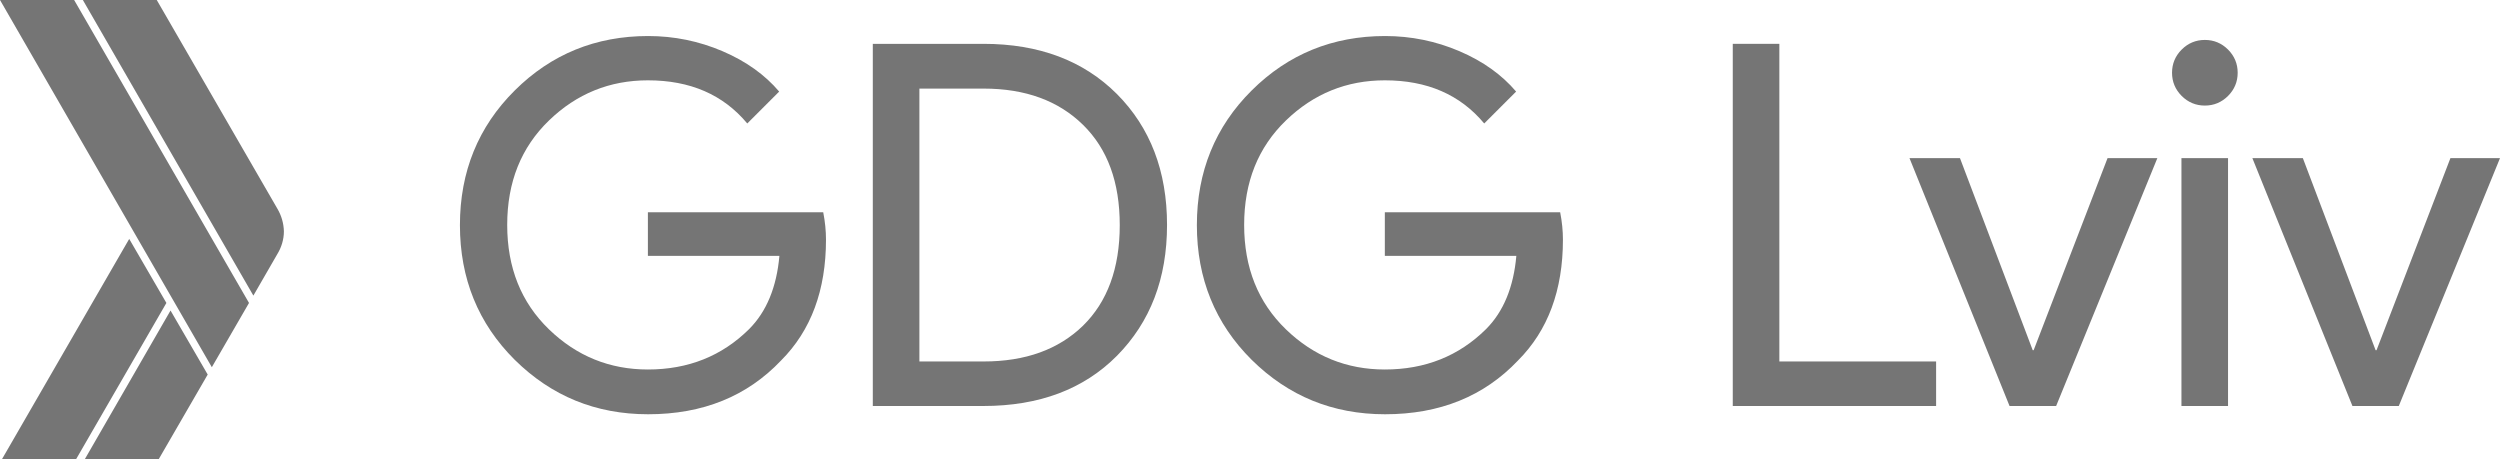
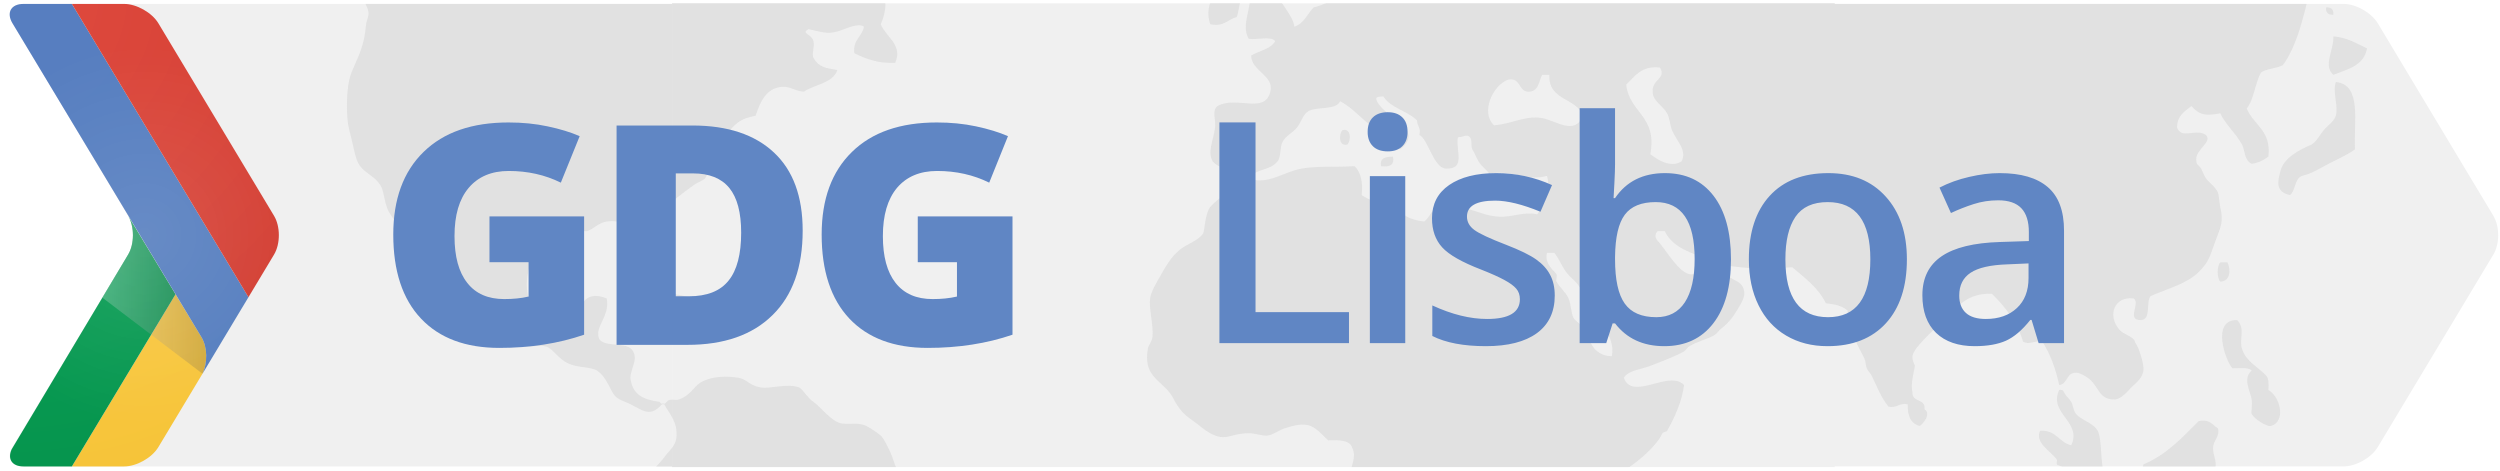
- <svg xmlns="http://www.w3.org/2000/svg" id="Layer_4" viewBox="95 151 1089.3 200">
-   <style>.st0{fill:#757575;}</style>
-   <g id="XMLID_6_">
-     <path id="XMLID_3_" class="st0" d="M454.9 255.4c0 22-6.5 39.6-19.6 52.7-14.8 15.6-34.1 23.4-57.9 23.4-22.8 0-42.1-7.9-58.1-23.7-15.9-15.8-23.9-35.4-23.9-58.7s8-42.9 23.9-58.7 35.3-23.7 58.1-23.7c11.3 0 22.1 2.2 32.4 6.6 10.3 4.4 18.5 10.3 24.7 17.6l-13.9 13.9c-10.5-12.6-24.9-18.8-43.3-18.8-16.6 0-31 5.8-43.1 17.5-12.1 11.7-18.2 26.8-18.2 45.5s6.1 33.8 18.2 45.5c12.1 11.7 26.5 17.5 43.1 17.5 17.6 0 32.3-5.9 44.1-17.6 7.6-7.6 12-18.3 13.2-31.9h-57.3v-19h76.4c.8 4.1 1.2 8.1 1.2 11.9z" />
-     <path id="XMLID_20_" class="st0" d="M475.3 327.9V170.1h48.2c24.2 0 43.6 7.3 58.2 21.9 14.5 14.6 21.8 33.6 21.8 57s-7.3 42.3-21.8 57c-14.5 14.6-33.9 21.9-58.2 21.9h-48.2zm20.3-19.4h28c18.2 0 32.6-5.2 43.3-15.6 10.6-10.4 16-25 16-43.8 0-18.7-5.3-33.2-16-43.7s-25.1-15.8-43.3-15.8h-28v118.9z" />
-     <path id="XMLID_23_" class="st0" d="M776 255.4c0 22-6.5 39.6-19.6 52.7-14.8 15.6-34.1 23.4-57.9 23.4-22.8 0-42.1-7.9-58.1-23.7-15.9-15.8-23.9-35.4-23.9-58.7s8-42.9 23.9-58.7 35.3-23.7 58.1-23.7c11.3 0 22.1 2.2 32.4 6.6 10.3 4.4 18.5 10.3 24.7 17.6l-13.9 13.9c-10.5-12.6-24.9-18.8-43.3-18.8-16.6 0-31 5.8-43.1 17.5s-18.2 26.8-18.2 45.5 6.1 33.8 18.2 45.5 26.5 17.5 43.1 17.5c17.6 0 32.3-5.9 44.1-17.6 7.6-7.6 12-18.3 13.2-31.9h-57.3v-19h76.4c.8 4.1 1.2 8.1 1.2 11.9z" />
-     <path id="XMLID_25_" class="st0" d="M850 327.9V170.1h20.3v138.4h68.3v19.4H850z" />
-     <path id="XMLID_27_" class="st0" d="M970.6 327.9l-43.6-108h22l31.7 83.7h.4l32.2-83.7h21.7l-44.1 108h-20.3z" />
-     <path id="XMLID_29_" class="st0" d="M1065.8 192.8c-2.8 2.8-6.2 4.2-10.1 4.2-3.9 0-7.3-1.4-10.1-4.2-2.8-2.8-4.2-6.2-4.2-10.1 0-3.9 1.4-7.3 4.2-10.1 2.8-2.8 6.2-4.2 10.1-4.2 3.9 0 7.3 1.4 10.1 4.2 2.8 2.8 4.2 6.2 4.2 10.1 0 3.9-1.4 7.3-4.2 10.1zm0 135.1h-20.3v-108h20.3v108z" />
-     <path id="XMLID_32_" class="st0" d="M1120 327.9l-43.6-108h22l31.7 83.7h.4l32.2-83.7h21.6l-44.1 108H1120z" />
-   </g>
-   <g id="XMLID_261_">
-     <path id="XMLID_259_" class="st0" d="M127.3 151H95l92.3 160 16.2-28-76.2-132z" />
-     <path id="XMLID_258_" class="st0" d="M215.9 242l-52.6-91h-32.2l74.3 128.8 10.5-18.2c1.7-2.8 2.8-6.2 2.8-9.8-.1-3.6-1.1-6.9-2.8-9.8z" />
-     <path id="XMLID_257_" class="st0" d="M151.3 255.1L95.9 351h32.3l39.3-68-16.2-27.9z" />
-     <path id="XMLID_256_" class="st0" d="M169.3 286.3L132 351h32.2l21.3-36.8-16.2-27.9z" />
+ <svg xmlns="http://www.w3.org/2000/svg" xmlns:html="http://www.w3.org/1999/xhtml" xmlns:xlink="http://www.w3.org/1999/xlink" version="1.1" id="Layer_1" x="0px" y="0px" width="372px" height="70px" viewBox="0 0 372 70" xml:space="preserve">
+   <defs>
+     <html:link href="http://fonts.googleapis.com/css?family=Open+Sans" rel="stylesheet" type="text/css" />
+   </defs>
+   <g transform="translate(-107,-361)">
+     <g id="background">
+       <rect id="bgMiddle" style="fill:#F0F0F0;" x="207" y="361.5" width="173" height="69" />
+       <g id="bgLeft">
+         <clipPath id="clipLeft">
+           <rect id="clipLeftRect" x="107" y="361" width="100" height="70" />
+         </clipPath>
+         <path id="bgLeftPath" style="clip-path:url(#clipLeft);fill:#F0F0F0;" d="            M504.016,393.119l-17.203-28.654            c-0.951-1.582-3.242-2.881-5.092-2.881            h-0.057l-371.181,0.004            c-1.719,0-2.408,1.135-1.738,2.564l17.322,28.959            c0.951,1.59,0.951,4.18,0,5.762l-17.211,28.652            c-0.951,1.582-0.216,2.881,1.627,2.881l371.237-0.004            c1.85,0,4.141-1.291,5.092-2.879l17.203-28.645            C504.968,397.291,504.968,394.701,504.016,393.119z            " />
+       </g>
+       <g id="bgRight" transform="translate(-26,0)">
+         <clipPath id="clipRight">
+           <rect id="clipRightRect" x="405" y="361" width="100" height="70" />
+         </clipPath>
+         <path id="bgRightPath" style="clip-path:url(#clipRight);fill:#F0F0F0;" d="            M504.016,393.119l-17.203-28.654            c-0.951-1.582-3.242-2.881-5.092-2.881            h-0.057l-371.181,0.004            c-1.719,0-2.408,1.135-1.738,2.564l17.322,28.959            c0.951,1.59,0.951,4.18,0,5.762l-17.211,28.652            c-0.951,1.582-0.216,2.881,1.627,2.881l371.237-0.004            c1.85,0,4.141-1.291,5.092-2.879l17.203-28.645            C504.968,397.291,504.968,394.701,504.016,393.119z            " />
+       </g>
+     </g>
+     <mask id="SVGID_8_">
+       <use xlink:href="#background" style="overflow:visible;" />
+     </mask>
+     <g id="backgroundImage" style="mask:url(#SVGID_8_);display:none;">
+       <image transform="translate(107,361)" id="image" width="372px" height="248px" xlink:href="" y="-0" />
+     </g>
+     <g id="world" style="mask:url(#SVGID_8_);">
+       <path style="fill:#E0E0E0;" d="M274.912,331.339c0.17-0.072,0.597,0.106,0.714,0   c0.382-0.343,0.642-1.474,1.084-2.15c0.601-0.923,1.242-0.958,1.423-1.791c0.164-0.674-0.64-2.503-0.339-3.937   c0.099-0.567,0.699-0.83,1.062-1.421c0.672-1.136,1.125-1.964,1.785-3.219c0.711-1.327,0.883-3.33,0.359-5.736   c0.529-0.424,1.005-0.893,1.439-1.429c-0.75-3.098-0.016-6.104,1.428-8.59c0.315-0.557,0.511-1.167,0.714-1.43   c1.181-1.654,4.053-2.475,3.941-5.015c-1.059-1.82-3.8-1.493-5.737-0.699c-0.318-0.642-0.859-1.062-1.07-1.808   c0.283-1.035,1.693-0.918,1.421-2.498c-0.509-1.023-1.622-1.341-2.495-2.143c-1.474-1.372-2.033-2.6-4.293-3.219   c-0.673-0.191-1.956-0.404-2.497-0.357c-0.723,0.035-1.873,1.17-3.229,1.426c-0.972,0.185-2.033-0.205-2.505,0   c-1.419,0.627-2.088,2.574-3.574,3.21c-1.213,0.535-1.937-0.519-2.867,0.731c-0.901-1.482-3.142-1.63-5.729-1.443   c-0.176-4.702-4.25-5.523-7.512-7.158h-5.714c-1.784,1.927-5.659,1.746-8.599,2.518c-1.04,0.619-0.9,2.425-1.793,3.22   c-0.715-0.369-0.554-1.591-1.776-1.443c-3.732,1.653-4.975,5.775-5.387,10.74c0.33,1.474,2.659,0.943,2.88,2.508   c-0.593,1.917-2.599,2.416-4.665,2.86c-1.783-0.123-1.287-2.538-3.571-2.15c-2.346,1.876,2.748,4.446-0.369,6.08   c-1.729-0.854-2.597-2.487-1.774-4.994c-1.247-1.575-2.889-0.581-5.374-0.732c-1.076,2.063,0.81,3.239,1.069,5.016   c1.706,0.215,3.162,0.659,3.584,2.142c1.12,0.184,1.262-0.639,2.495-0.337c1.393,2.867,7.244,4.375,10.741,2.845   c0.443-1.012,0.443-2.215,0-3.207c-2.096-1.564-5.868,0.732-6.429-2.154c2.006-1.176,2.988,1.423,5.717,0.712   c0.86,1.034,2.065,1.18,3.578,0.711c1.047-1.482,1.406-3.098,2.859-4.283c0.454-0.369,1.469-0.317,2.146-0.711   c0.593-0.342,0.742-1.097,1.438-1.086c0.531-1.018,0.652-2.446,1.421-3.218c2.82-0.292,4.008-2.194,6.451-2.857   c0.398,1.03,0.642,2.216,0.711,3.58c-1.75,1.693-5.607,1.294-7.871,2.495c0.91,2.968-0.945,6.608,1.078,8.588   c2.96,0.68,5.05,0.029,6.441,2.152c0.741,1.137,1.205,4.566,1.084,7.165c-0.062,1.024-0.699,2.103-0.732,3.219   c-0.031,1.034,0.462,2.205,0.36,2.854c-0.167,1.069-1.392,1.888-1.071,2.863c-0.142,1.462,1.524,1.104,1.793,2.147   c-0.982,1.371-2.614,2.844-2.867,5.374c-0.188,1.907,0.792,6.148,1.434,8.222c0.521,1.756,0.665,2.832,1.788,3.583   c0.359,0.227,0.989,0.069,1.431,0.357c0.934,0.596,1.364,1.933,2.51,1.438c1.709-1.111,2.063-3.209,3.217-5.015   c0.161-0.263,0.144-0.794,0.364-1.063c0.097-0.161,0.631-0.233,0.7-0.375c0.565-1.02,0.34-2.322,1.438-3.209   c0.949-0.781,3.576-0.66,5.371-1.806c1.385-0.868,2.116-2.785,3.932-3.566c1.334-0.586,3.531-0.38,5.017-1.073   c0.159-0.093,0.23-0.663,0.36-0.713c0.184-0.082,0.541,0.111,0.711,0C274.693,331.959,274.806,331.397,274.912,331.339z" />
+       <path style="fill:#E0E0E0;" d="M367.235,294.115c0.221,0.132,0.473,0.604,0.724,0.726   c2.155,0.955,3.647,0.058,5.364-0.361c0.662,0.902,0.662,2.445,2.147,2.508c1.216-0.454,2.057-1.297,2.511-2.508   c-0.717-0.804-1.382-2.059-2.873-2.15c-1.093-0.069-1.423,0.364-2.495,0.717c-1.168-1.574-2.492-3.001-5.017-3.224   c-0.662-1.352-1.401-2.634-3.571-2.498c-1.354,1.767-0.773,3.941,0.353,5.359C364.635,293.007,366.795,293.837,367.235,294.115z" />
+       <path style="fill:#E0E0E0;" d="M218.014,297.345c0.834,0,1.677,0,2.511,0   c0.188,1.115,0.635,1.999,1.073,2.861c0.992,0.26,1.092-0.813,1.434-1.443c1.466-2.698-0.402-3.532-2.155-4.647   c0.099-1.504-1.036-1.815-1.436-2.85C215.748,290.923,216.332,296.054,218.014,297.345z" />
+       <path style="fill:#E0E0E0;" d="M416.982,293.046c-0.989-2.396-6.128-1.381-7.861-0.362   C408.595,298.763,416.583,297.299,416.982,293.046z" />
+       <path style="fill:#E0E0E0;" d="M421.987,292.329c-0.119-0.722-1.295-0.857-2.495-0.356   C419.42,294.388,422.181,293.363,421.987,292.329z" />
+       <path style="fill:#E0E0E0;" d="M209.068,296.26c0.942-0.369,1.604-1.02,1.786-2.145   c0.855-0.337,1.766-0.63,1.438-2.143c-0.595,0-1.188,0-1.788,0c0.05,1.845-2.353,1.234-3.219,2.143   C207.214,295.504,207.858,296.174,209.068,296.26z" />
+       <path style="fill:#E0E0E0;" d="M338.263,298.061c0.858,0.098,0.67-0.201,1.431-0.716   c1.295-0.898,1.232-0.943,1.786-2.153c0.3-0.633,0.975-0.854,0.711-1.424c-1.034-0.893-1.785,1.542-3.219,1.424   c-0.731-0.459-0.64-1.73-2.147-1.424C335.283,295.881,336.681,297.859,338.263,298.061z" />
+       <path style="fill:#E0E0E0;" d="M199.423,300.206c-0.272,2.648,1.112,3.65,2.133,5.005   c3.302-0.813,7.893,0.781,8.599-2.145c0.269-1.216-0.543-0.864-1.086-1.797c-0.36-0.601,0.092-1.838-1.062-1.775   c-1.495-0.287-0.682,1.714-2.157,1.422c-1.071-0.831-1.513-2.295-2.147-3.571c0.302-1.01,1.162-1.474,1.076-2.865   c-1.535-1.087-2.64-0.662-3.934,0c-1.413,0.722-3.953,1.522-3.953,2.865C197.424,298.621,199.002,298.842,199.423,300.206z" />
+       <path style="fill:#E0E0E0;" d="M333.61,299.125c0-0.704,0-1.427,0-2.138   c-1.027-0.834-2.704-0.058-3.587,0.357C330.349,298.899,331.892,300.022,333.61,299.125z" />
+       <path style="fill:#E0E0E0;" d="M474.961,300.563c-1.859-1.069-3.428,0.317-4.662,0.353   c-1.091,0.031-2.356-0.529-3.568-0.71c-0.823-0.121-1.605,0.09-2.511,0c-1.8-0.203-3.647-0.902-5.366-1.081   c-2.811-0.261-4.037,0.92-6.076,1.081c-0.432,0.533-0.459,1.468-1.084,1.796c-1.395-0.272-2.215,1.004-3.217,1.423   c-0.725,0.312-1.646,0.412-2.5,0.725c-0.801,0.263-1.436,0.979-2.517,0.696c-1.493-0.731-2.394-2.674-4.288-2.844   c-1.788-0.162-3.316,1.716-5.008,1.785c-0.58,0.021-0.915-0.2-1.446-0.362c-0.49-0.164-1.462-0.208-1.772-0.358   c-1.084-0.475-1.364-1.596-2.87-1.797c-1.086-0.121-2.065,0.57-3.216,0.732c-1.68,0.221-3.136-0.449-4.65,0.348   c-0.92,1.104,0.102,2.554,0,3.936c-1.305,0.609-2.677,1.155-4.298,1.442c-1.119,0.414-1.014,2.074-2.501,2.133   c-2.926-1.951-3.166-6.608-9.316-5.352c-0.655,1.005-0.655,2.663-2.138,2.85c-1.612,0.087-2.295-0.995-3.946-1.073   c-1.909-0.092-4.288,1.845-6.08,0c0.48-5.469-3.471-9.137-8.226-7.16c-1.752-0.514-2.568-1.957-4.654-2.138   c-0.04,0.555-0.913,0.277-0.712,1.073c-1.272,1.171,0.327,2.926,0,3.941c-0.543,1.619-1.896,1.806-3.931,2.147   c-1.751,2.827-6.165,3.921-4.663,8.936c-0.721,0.697-2.357,0.511-2.509,1.79c-0.822,0.375-0.729,1.65-0.698,2.853   c-1.618,0.675-2.472,2.098-4.307,2.518c-1.395-0.985-1.933-2.833-4.283-2.867c-0.341,1.464-1.171,5.024-1.082,6.438   c0.092,1.474,1.73,2.76,0.72,3.941c-2.183-0.42-3.405-0.785-5.722-0.36c-0.213,0.63,0.426,2.098-0.361,2.155   c-1.654,1.421-3.927,0.493-5.721,1.084c-0.141,0.024-0.549,0.609-0.73,0.702c-0.462,0.242-1.024,0.059-1.417,0.356   c-1.13,0.833-1.282,2.679-2.877,2.862c-0.694-0.854-0.471-2.629-2.147-2.498c-1.466,0.702,0.953,4.011-1.421,4.283   c-1.558-0.111-1.356-1.969-2.15-2.871c-2.788-1.483-5.635-2.946-9.306-3.566c-0.989-1.124-1.723-2.22-2.856-2.508   c-3.357-0.831-5.838,1.395-7.162,2.155c-1.015,0.576-1.553,0.635-2.147,1.084c-0.731,0.53-1.345,0.999-1.793,1.423   c-1.216,1.124-0.923,2.498-1.424,3.924c-0.211,0.601-1.071,1.282-1.437,2.146c-0.403,0.983-0.3,2.123-0.714,2.869   c-0.067,0.116-0.61,0.237-0.723,0.354c-0.248,0.288-0.105,0.777-0.349,1.074c-1.843,2.302-3.909,2.629-5.367,4.657   c0.114,2.864,0.303,5.655,1.778,7.158c2.316,0.524,2.426-1.172,4.293-1.069c0.501,0.692,0.348,2.038,0.732,2.854   c-0.531-0.518-2.35-0.518-2.882,0c-0.812,1.521,0.21,2.74,0,4.657c-0.901,0.64-1.981,1.116-3.21,1.424   c-0.949,0.963-1.434,2.396-2.867,2.859c-0.148-1.775-3.37-5.156-4.652-7.864c-0.361-0.794,0.062-1.828-0.353-2.503   c-0.694-1.155-2.346-1.241-3.229-0.726c-1.002,0.68-0.662,2.668-0.712,4.303c-2.458,0.751-4.643,3.288-3.584,6.428   c2.078,0.422,2.611-0.721,3.946-1.065c0.511-1.149,0.151-3.178,1.783-3.218c0.694,1.479-1.256,4.323,0,6.441   c1.205,0.228,3.33-0.454,3.943,0.36c-0.685,1.225-2.413,1.425-3.582,2.147c0.07,2.37,3.46,2.937,2.859,5.374   c-0.814,3.409-5.044,0.548-7.866,2.138c-0.893,0.722-0.198,2.009-0.36,3.225c-0.258,1.956-1.172,3.585-0.361,4.999   c1.226,1.382,2.974,0.762,3.222,2.508c0.282,1.922-1.947,2.375-3.584,4.303c-0.751,0.893-0.838,3.598-1.059,3.931   c-0.725,1.079-2.537,1.614-3.578,2.507c-1.236,1.045-2.039,2.474-2.86,3.946c-0.545,0.942-1.319,2.254-1.446,3.207   c-0.2,1.515,0.512,3.9,0.36,5.73c-0.06,0.638-0.63,1.258-0.699,1.787c-0.652,3.865,1.64,4.516,3.206,6.452   c0.583,0.722,0.654,1.131,1.077,1.781c0.832,1.267,1.386,1.701,2.504,2.503c1.064,0.76,1.496,1.241,2.495,1.805   c2.429,1.312,2.909,0.008,5.729,0c1.001-0.015,2.077,0.461,2.869,0.34c0.773-0.103,1.598-0.783,2.505-1.076   c3.562-1.148,4.177-0.489,6.443,1.798c1.612-0.062,3.189-0.082,3.576,1.073c0.904,1.717-0.816,3.602-0.367,5.727   c0.399,1.786,2.376,2.748,3.229,4.293c0.459,0.834,1.146,2.307,1.444,3.571c0.218,1.069,0.53,3.209,0.342,4.298   c-0.132,0.829-1.126,1.196-1.426,1.781c-0.198,0.394-0.278,1.18-0.36,1.443c-0.91,2.946,0.109,5.01,1.072,7.16   c0.461,1.044,1.173,2.088,1.434,3.219c0.33,1.446,0.151,2.719,0.352,3.929c0.352,1.999,2.215,3.467,2.87,5.38   c0.632,1.85-0.03,3.98,1.795,5.356c2.577-0.372,5.427-0.293,7.503-0.712c0.432-0.095,2.455-1.034,2.517-1.078   c1.024-0.98,1.967-1.717,3.222-3.22c1.645-1.952,3.168-3.79,3.568-6.434c1.288-1.175,2.369-0.968,2.87-2.512   c0.446-1.402-0.491-3.363,0-4.65c0.84-2.205,5.013-2.917,6.073-4.648c1.049-1.669,0.876-5.85,0.362-7.152   c-0.421-1.059-0.962-2.18-1.064-3.233c-0.197-1.785,0.372-2.926,0.702-3.581c0.804-1.564,0.997-1.984,2.148-3.21   c0.843-0.892,1.845-2.068,2.497-2.507c2.076-1.379,4.53-3.492,5.387-5.354c0.053-0.146,0.63-0.221,0.702-0.362   c1.113-1.972,2.225-4.414,2.515-6.811c-2.215-2.346-7.691,2.456-8.953-1.073c0.643-1.121,2.418-1.203,3.938-1.783   c1.609-0.625,3.752-1.426,5.015-2.148c0.354-0.213,0.444-0.55,0.701-0.711c1.397-0.878,2.753-1.024,3.944-1.796   c0.188-0.121,0.5-0.556,0.714-0.722c1.091-0.883,1.724-1.556,2.507-2.859c0.66-1.092,1.223-1.979,1.086-2.862   c-0.354-2.189-2.891-1.221-3.233-3.931c3.65,0.603,6.4,0.677,10.382,0.354c1.864,1.595,3.879,3.048,5.002,5.367   c1.329,0.116,2.461,0.409,3.231,1.071c0.131,3.187,1.675,5.377,2.508,7.162c0.23,0.521,0.148,0.897,0.348,1.434   c0.183,0.454,0.545,0.702,0.714,1.069c0.811,1.664,1.403,3.264,2.513,4.646c1.331,0.261,1.539-0.611,2.866-0.354   c-0.04,1.711,0.439,2.901,1.793,3.224c0.523-0.332,1.746-1.795,0.701-2.502c0.199-1.63-1.903-0.958-1.785-2.503   c-0.359-1.265,0.354-3.561,0.354-3.94c0-0.119-0.423-0.787-0.354-1.436c0.161-1.298,3.202-3.922,4.293-5.005   c2.6-2.6,3.864-4.365,7.524-4.288c1.965,1.951,3.721,4.137,4.644,7.138c1.084,0.511,1.289-0.161,2.866,0   c1.173,1.814,1.965,3.985,2.507,6.447c1.382-0.151,0.985-2.125,2.857-1.795c3.405,1.185,2.421,3.971,5.38,3.943   c1.034-0.016,2.126-1.437,2.495-1.791c0.954-0.888,1.667-1.493,1.798-2.517c0.129-1.084-0.82-3.659-1.081-3.919   c-0.154-0.164-0.204-0.575-0.365-0.722c-0.642-0.633-1.614-0.813-2.135-1.434c-1.848-2.16-0.725-5.016,2.135-4.652   c1.05,0.783-1.162,3.244,1.086,3.224c1.573-0.094,0.686-2.644,1.419-3.571c2.882-1.229,5.467-1.882,7.165-3.576   c1.632-1.645,1.612-2.267,2.506-4.657c0.835-2.215,1.202-2.885,0.703-5.01c-0.141-0.649-0.188-1.78-0.352-2.158   c-0.303-0.793-1.371-1.555-1.796-2.145c-0.327-0.469-0.501-1.126-0.704-1.429c-0.558-0.801-0.689-0.419-0.722-1.421   c-0.029-1.438,2.485-2.609,1.426-3.579c-1.476-1.034-3.542,0.707-4.28-1.078c0-1.791,1.134-2.443,2.145-3.225   c1.154,1.302,1.999,1.513,4.283,1.081c0.801,1.704,2.297,2.939,3.239,4.646c0.488,0.917,0.268,2.274,1.434,2.864   c1.054-0.129,1.808-0.568,2.49-1.074c0.458-3.903-2.218-4.691-3.224-7.157c1.128-1.394,1.215-3.789,2.147-5.369   c0.865-0.581,2.309-0.57,3.229-1.079c0.984-1.297,1.868-3.311,2.51-5.357c0.551-1.827,1.446-4.885,1.419-6.448   c-0.005-1.16-1.34-2.199-0.345-3.224c0.422,1.851,0.962,3.577,2.505,4.294c2.738-3.771-2.436-6.479-2.879-10.367   c-3.668-1.02-8.162,0.06-8.943-2.872c-0.062-0.298,0.57-3.059,0.719-3.582c0.042-0.126,0.674-0.521,0.715-0.711   c0.316-1.191,0.168-3.507,0.724-4.298c1.071-1.555,2.946-1.19,4.64-1.786c1.298-0.443,1.888-1.525,2.865-1.429   c1.56,0.072,2.415,1.258,3.948,0.365c1.332-1.506-0.801-6.487,1.793-7.521c1.788-0.36,1.74,1.113,3.209,1.073   c0.933-0.171,1.205-1.967,2.148-1.073c-0.796,2.244-0.251,4.767-0.715,7.156c-0.208,1.116-0.939,2.141-1.071,3.215   c-0.57,4.673,1.336,6.518,2.859,8.955c1.082,1.733,1.964,3.961,3.579,4.65c1.788-1.392,1.021-4.723,1.434-6.795   c0.111-0.556,0.712-0.913,0.712-1.438c0.02-0.544-0.591-1.522-0.712-2.503c-0.137-1.073,0.171-2.352,0-2.869   c-0.399-1.155-2.019-1.947-2.508-3.215c-0.62-1.579,0.172-2.692-0.711-3.94c1.606-1.503,3.3-2.895,6.091-3.216   c0.538-2.316,1.147-4.562,2.135-6.438c0.647-0.903,2.436-0.653,2.515-2.16c-0.438-2.704-3.315-3.036-3.941-5.353   c-0.118-0.454,0.36-1.513,0.355-2.15c0-0.982-0.474-1.382-0.355-2.507c1.233-1.588,3.331-0.187,5.368-1.06   c0.855-1.508-0.573-2.107-0.725-3.581C476.206,302.641,475.686,301.501,474.961,300.563z M331.1,337.776   c1.184,0.372,2.93,0.181,3.938,0.719c0.024,1.93-2.247,1.575-3.938,1.788C330.587,339.808,330.587,338.271,331.1,337.776z    M331.46,372.837c1.835-0.282,1.455,1.657,2.847,1.809c1.649,0.069,1.649-1.474,2.158-2.518c0.359,0,0.724,0,1.083,0   c-0.2,3.903,4.032,3.368,5.006,6.089c-1.24,3.005-3.944,0.741-6.089,0.357c-2.436-0.439-4.281,0.813-7.15,1.076   C327.238,377.706,329.161,373.621,331.46,372.837z M314.28,356.739c-0.119-2.405,0.744-3.421,1.434-5.712   c0.05-1.597-1.458-2.168-1.434-3.586c0.03-2.044,1.667-2.897,3.219-3.94c0.298-1.483,0.271-3.304,1.437-3.938   c0.583-0.092,0.62,0.342,1.068,0.362c0.404,2.674-1.835,2.692-2.505,4.293c-0.089,3.447,0.821,5.867,3.227,6.81   c-0.188,3.234-3.097,4.521-1.79,8.225c-1.057,0.766-2.012-0.132-3.222,0c-1.766,0.198-3.638,2.12-5.015,0.359   C311.111,357.865,313.43,358.036,314.28,356.739z M330.023,393.24c-1.603-0.072-2.847-0.656-4.291-1.063   c-1.502-0.439-3.3-1.208-3.939-1.081c-1.588,0.308-1.596,1.79-2.857,2.867c-1.374-0.161-2.612-0.517-3.584-1.434   c-1.141-1.106-3.832-1.151-5.727-2.498c0.211-1.996-0.164-3.42-1.061-4.303c-3.002,0.166-5.368-0.062-7.882,0.357   c-2.651,0.454-5.159,2.569-7.877,1.429c1.232-1.523,3.082-1.034,4.29-2.508c0.557-0.645,0.325-2.028,0.724-2.849   c0.484-0.961,1.523-1.385,2.146-2.15c0.763-0.938,0.862-1.992,1.795-2.503c1.347-0.688,3.995-0.06,4.655-1.438   c2.658,1.398,4.075,4.038,7.15,5.02c0.645,0.662,0.962,1.651,1.785,2.141c3.953-3.175-2.777-4.713-3.578-7.507   c0.059-0.425,0.651-0.313,1.073-0.375c1.102,1.766,3.601,2.141,5.013,3.584c-0.008,0.84,0.61,1.063,0.352,2.157   c1.255,0.561,2.099,4.931,3.94,5c3.023,0.111,1.417-2.645,1.786-4.66c0.942-0.032,1.255-0.535,1.795,0   c0.333,0.361,0.13,1.401,0.354,1.801c0.272,0.448,0.448,0.897,0.731,1.438c0.541,1.074,0.999,1.186,1.785,2.143   c3.688-0.57,5.588,1.228,8.586,0.359c0.603,2.078-0.384,4.256-1.437,5.719C333.638,392.447,332.092,393.353,330.023,393.24z    M346.844,414.002c-0.858-0.011-1.503-0.214-2.146-0.713c-1.202-0.932-1.202-2.209-2.145-3.581   c-0.393-0.55-1.213-0.994-1.425-1.434c-0.372-0.741-0.345-1.989-0.731-2.866c-0.434-0.978-1.255-1.577-1.788-2.502   c-0.151-0.267,0.142-0.792,0-1.084c-0.24-0.483-1.845-1.464-1.421-3.21c0.359,0,0.699,0,1.074,0   c0.731,0.853,1.021,1.817,1.783,2.872c0.597,0.831,1.706,1.523,2.145,2.498c0.243,0.542,0.05,1.255,0.363,1.785   C344.108,408.369,347.49,410.564,346.844,414.002z M348.981,373.574c1.321-1.2,2.194-2.83,5.024-2.522   c0.987,1.682-1.223,1.74-1.084,3.594c-0.037,1.386,1.535,2.078,2.148,3.219c0.413,0.741,0.413,1.775,0.721,2.495   c0.653,1.579,2.309,3.023,1.425,4.647c-1.694,1.068-3.619-0.303-4.646-1.063C353.646,378.217,349.413,377.792,348.981,373.574z    M358.658,401.822c-1.803-0.005-3.819-3.81-5.012-4.995c-0.411-0.529-0.411-0.908,0-1.434c0.359,0,0.722,0,1.064,0   c1.199,2.497,4.069,3.326,6.81,4.283C360.559,400.974,359.824,401.847,358.658,401.822z" />
+       <path style="fill:#E0E0E0;" d="M419.852,299.842c0.211-1.28-1.066-1.094-2.145-1.079   C417.215,300.378,419.147,300.509,419.852,299.842z" />
+       <path style="fill:#E0E0E0;" d="M309.625,312.732c2.349-0.156,1.342-3.662,3.222-4.306   c0.469,0.965,0.771,2.096,2.505,1.799c1.347-2.408-2.225-2.701-2.145-5.015c1.943-0.561,3.992-1.005,3.94-3.574   c-0.973-1.305-3.42-1.119-5.727-1.073c-0.97,0.697-1.635,1.711-2.856,2.149c-0.867,0.469-2.48,0.142-3.229,0.712   c-1.155,2.8,1.272,4.523,2.497,6.079C307.882,311.143,308.705,311.991,309.625,312.732z" />
+       <path style="fill:#E0E0E0;" d="M255.235,436.895c-0.989-0.731-2.226-1.893-2.86-2.145   c-1.622-0.62-3.72-0.206-5.376-0.705c-0.742-0.238-1.364-1.096-2.134-1.428c-0.954-0.425-1.864-0.142-2.51-0.362   c-2.267-0.809-2.066-2.205-2.864-3.94c-0.385-0.834-0.925-1.99-1.438-2.508c-0.126-0.142-1.532-1.141-2.146-1.424   c-1.237-0.565-2.093-0.2-3.578-0.362c-1.538-0.155-3.284-2.56-4.283-3.219c-0.883-0.585-1.637-1.942-2.145-2.15   c-1.739-0.665-4.284,0.243-5.73,0c-1.604-0.263-2.114-1.25-3.226-1.431c-2.81-0.472-4.725,0.108-5.729,0.709   c-1.021,0.638-1.478,1.932-3.209,2.513c-0.603,0.198-1.384-0.226-1.798,0.359l-0.277,0.272c-0.172-0.042-0.351-0.058-0.531-0.01   l-0.263-0.263c-2.564-0.375-3.861-1.086-4.293-3.219c-0.273-1.366,1.165-2.912,0.362-4.294c-0.732-1.545-4.043-0.511-5.018-1.795   c-0.849-1.901,1.624-3.307,1.086-6.086c-3.71-1.488-3.71,1.853-5.377,2.866c-3.98,2.426-7.03-1.442-6.44-6.073   c0.102-0.873,1.256-5.15,1.426-5.374c0.601-0.796,3.708-2.108,4.306-2.153c0.96-0.037,2.086,0.861,3.207,0.72   c0.955-0.348,1.645-1.24,2.879-1.431c1.924-0.293,4.171,0.649,5.356,1.431c0.39,2.11,0.39,4.628,2.87,4.647   c1.984-2.361-0.907-4.626,0-7.512c0.187-0.615,0.858-0.953,1.424-1.434c1.18-0.997,2.096-1.689,3.229-2.502   c0.7-0.51,1.535-0.732,1.773-1.079c0.813-1.137,0.523-2.771,1.081-3.937c0.342-0.712,1.216-1.381,1.788-2.152   c1.483-1.927,2.155-2.74,4.644-3.209c0.661-2.049,1.577-4.122,3.94-4.294c1.195-0.091,1.806,0.602,3.231,0.723   c1.634-1.116,4.28-1.213,4.992-3.22c-1.825-0.337-2.663-0.364-3.559-1.795c-0.29-0.454,0.188-1.667,0-2.507   c-0.251-1.058-1.947-1.151-0.724-1.787c1.827,0.402,2.779,0.782,4.282,0.348c1.256-0.337,3.031-1.361,3.954-0.717   c-0.271,1.533-1.675,1.923-1.437,3.946c1.676,0.816,3.45,1.558,6.081,1.438c1.213-2.658-1.421-3.891-2.15-5.746   c1.024-2.276,0.816-4.174,0-5.354c-0.247-0.363-0.511-1.195-0.709-1.439c-0.854-0.972-2.218-1.21-2.856-2.489   c-0.663-1.332-0.462-2.822-0.726-3.946c-0.263-1.175-0.441-2.194-1.076-3.581c-2.534-0.399-1.885,2.416-4.64,1.796   c-1.014-1.092-0.533-2.287-0.372-3.941c-1.699-2.22-3.889-5.525-7.864-4.298c-0.97,1.288-0.28,2.785-0.712,4.298   c-0.319,1.132-1.324,1.981-1.432,3.229c-0.124,1.229,0.752,2.75,0.348,3.931c-0.501,1.523-3.006,1.831-3.931,3.571   c-1.074,2.017,0.707,3.178-1.434,4.65c-1.977-0.387-0.479-4.282-1.434-5.709c-0.35-0.668-1.183-0.409-1.785-0.723   c-1.748-0.92-3.167-2.971-4.652-3.944c-0.244-0.162-0.475-0.214-0.715-0.365c-1.394-0.812-1.664-1.371-2.146-2.85   c-1.25-3.819,1.66-5.586,3.932-7.517c1.772-1.499,3.599-3.254,6.078-3.21c0.963,0.34,0.893,1.731,1.795,2.146   c1.724-0.525,2.838-0.683,4.291-0.731c0.315-2.322-2.135-3.439-1.424-4.995c2.188-1.054,3.632-1.785,4.286-3.945   c0.508-1.624,1.2-3.244,2.155-4.294c2.447-0.429,3.088,0.961,3.581,2.503c-0.021,1.546-1.896,1.21-1.446,3.239   c1.585,0.458,2.59-1.693,3.229,0c-0.24,2.497-2.237,3.249-3.568,4.643c-1.417,0.03-3.15-0.277-2.867,1.436   c-0.151,1.922,2.998,0.57,3.941,1.414c0.766,0.811,0.828,2.668,1.772,3.586c0.675,0.643,2.447,1.468,3.229,1.423   c0.662-0.019,2.56-1.141,2.858-1.423c1.612-1.453,0.191-3.688-0.363-5.731c1.349-0.035,1.096,1.545,2.874,1.081   c1.562-0.975,2.465-1.503,2.505-2.867c0.018-0.922-1.121-1.693-1.788-2.502c-0.819-0.973-1.688-1.587-1.791-2.507   c0.14-1.412,0.792-2.123,0.709-3.22c-0.19-2.729-3.489-4.119-4.652-6.81c-0.49-1.156-0.771-2.255-0.702-3.919   c-1.083-1.585-3.469-1.005-5.387-1.434c-0.722-0.172-1.274-0.571-1.785-0.722c-4.472-1.434-7.16,3.596-6.791,8.234   c0.653,1.038,1.898,1.521,1.784,3.219c-0.067,1.044-1.04,2.576-2.495,2.507c-0.491-1.463-2.22-2.789-2.518-4.643   c-0.072-0.533,0.322-1.547,0.361-2.157c0.1-1.535-0.229-3.199,0.36-4.653c1.938-1.286,5.712-0.745,5.015-4.657   c-1.432-1.25-3.489-1.133-5.015,0c-1.649-2.611-3.491-1.319-5.015,0c-1.743,1.53-2.026,1.818-1.422,3.583   c0.107,0.329,0.107,1.02,0.36,1.439c0.462,0.826,1.704,1.007,1.783,2.143c0.05,0.707-0.211,1.015-0.359,1.434   c-0.689,2.024-1.694,2.024-3.581,2.869c-0.683,1.233-0.201,2.609-1.786,3.209c-1.746,0.65-4.372-0.525-4.293-2.512   c2.661,0.055,4.715-1.381,5.008-3.214c0.111-0.655-0.496-0.858-0.715-1.422c-0.672-1.803-0.119-4.268,0.35-5.379   c0.583-1.312,2.279-2.004,2.15-3.936c-2.26-1.401-3.552,1.614-5.719,1.424c-2.45-0.196-3.259-2.342-3.569-5.728   c-2.302-1.82-4.813-2.774-6.46-1.059c-1.764,1.835-5.783,4.854-4.283,7.512c1.104,1.064,3.521-0.364,4.283,0.357   c-0.573,1.358,0.253,2.833,0,3.936c-0.082,0.399-0.854,0.985-1.062,1.434c-0.345,0.702,0.079,2.029-1.082,1.796   c-1.679-0.111-2.108-1.479-2.864-2.507c-2.505-0.357-4.107-1.615-5.364-3.229c-3.502-0.029-6.598,0.328-9.655,0.722   c-0.754-0.692-1.364-1.503-1.798-2.508c-1.284-0.131-1.594-1.512-2.507-2.149c-0.734-0.509-2.165-0.751-3.22-1.422   c-0.148-0.111-0.191-0.59-0.361-0.731c-0.288-0.224-0.794-0.151-1.074-0.354c-0.171-0.108-0.171-0.58-0.348-0.71   c-0.332-0.248-0.791-0.101-1.073-0.358c-0.731-0.665-0.905-1.59-1.427-2.148c-0.823-0.854-1.304-1.12-2.505-1.423   c-2.088-0.541-3.844,0.317-5.017,0.711c-0.682,0.23-1.607,0.109-2.147,0.354c-1.374,0.608-2.396,1.937-3.938,2.507   c-1.255,0.458-2.701-0.253-3.574,1.068c-0.369,2.639,1.104,5.327,0,7.513c-1.183,0.142-1.751-1.392-3.229-1.422   c-0.311-0.009-1.253,0.488-1.793,0.709c-2.201,0.926-2.078,2.316-1.778,4.658c0.642,1.394,3.611,0.443,3.93,2.146   c-0.627,2.45-3.395,1.079-4.999,1.795c-0.265,0.111-0.865,0.923-1.438,1.421c-0.64,0.565-1.553,1.047-1.793,1.434   c-0.62,1.055-1.181,3.411-1.064,4.294c0.201,1.624,2.501,2.048,2.139,4.657c0.913,0.65,2.455,0.65,2.502,2.138   c-1.129,3.276-5.322,3.507-7.147,6.086c3.974,0.04,5.617-2.234,8.586-3.209c1.426-0.365,1.071,1.054,2.51,0.702   c2.115-1.097,1.094-4.784,3.207-5.365c1.975,1.521,5.573,0.34,7.158-0.726c0.724,0.453,1.438,1.155,2.514,1.808   c0.828,0.483,2.141,0.761,2.864,1.436c0.402,0.37,1.126,2.176,1.434,2.503c1.394,1.438,0.955,3.063,1.414,5.359   c0.104,0.444,0.193,0.801,0.364,1.431c0.161,0.57,0.258,1.506,0.357,1.788c0.387,0.913,1.485,1.635,1.787,2.495   c0.18,0.516-0.14,1.505,0,2.16c0.133,0.53,0.646,1.171,0.726,1.424c0.627,2.122-0.021,3.298-0.362,5.014   c0.57,1.543,1.924,2.356,2.143,3.946c0.095,0.568-0.275,1.139-0.348,1.771c-0.243,2.138-0.325,2.367-0.711,3.592   c-0.615,1.922-1.466,3.199-1.789,4.64c-0.49,2.141-0.458,5.907,0,7.522c0.353,1.316,0.765,3.412,1.067,4.306   c0.729,2.103,2.435,2.127,3.578,3.929c0.521,0.827,0.508,2.257,1.073,3.583c0.702,1.598,2.443,2.597,1.784,5.01   c1.585,1.158,1.835,3.646,3.943,4.298c0.34-1.666-1.387-3.127-0.375-4.298c1.344,0.367,1.305,1.791,1.796,2.49   c0.223,0.31,0.866,0.424,1.084,0.731c0.24,0.314,0.114,0.727,0.352,1.076c0.702,1.005,1.888,1.562,2.147,2.854   c0.139,0.667-0.361,2.073,0,2.862c0.906,1.996,6.949,5.05,9.306,5.377c1.071,0.142,2.571-0.323,3.571,0   c0.942,0.282,1.716,1.785,3.239,2.497c1.364,0.654,3.409,0.499,4.283,1.06c1.637,1.086,1.904,3.112,2.869,3.945   c0.551,0.498,1.396,0.691,2.146,1.079c1.983,1.024,2.929,1.917,4.657,0h0.348c0.773,1.497,2.056,2.599,1.797,5.01   c-0.15,1.232-1.046,1.81-1.797,2.871c-0.551,0.767-1.771,1.802-2.147,2.855c-0.551,1.584,0.212,2.103,0,3.575   c-0.151,1.024-0.861,1.786-0.715,2.503c0.194,0.97,2.009,2.584,2.862,3.941c0.965,1.545,1.914,3.638,2.507,4.652   c0.533,0.922,1.047,2.421,1.434,2.859c2.068,2.366,5.374,2.438,6.44,5.362c1.436,3.966-0.151,11.599,0,15.398   c0.062,1.321,0.449,2.668,0.359,3.931c-0.131,1.733-0.989,3.289-1.081,5.015c-0.02,0.65,0.282,1.522,0.37,2.508   c0.091,1.144-0.158,2.489,0,3.571c0.121,0.972,0.645,1.552,0.711,2.517c0.191,3.299-0.642,6.811,0,9.655   c0.275,1.228,1.253,2.482,1.784,3.584c0.635,1.255,1.128,2.465,1.797,3.571c2.458,0.843,4.956,4.361,8.225,2.143   c0.28-1.23-0.619-1.917-1.073-2.508c-0.655-0.855-1.312-1.118-1.793-2.143c-0.315-0.672-0.795-1.624-0.702-2.854   c0.086-1.682,1.902-2.872,1.785-4.657c-0.103-1.353-1.555-1.979-1.446-3.219c1.177-1.816,2.297-3.674,2.156-6.801   c1.736-0.171,1.495-2.327,2.509-3.219c1.466-0.551,3.278-0.762,4.291-1.787c0.424-1.004,0.404-2.478,0.365-3.944   c0.851-0.444,2.164-0.459,2.856-1.07c1.314-1.038,1.314-2.668,2.147-3.93c0.439-0.68,1.363-1.166,1.79-1.801   c0.504-0.727,1.176-1.791,1.439-2.493c0.691-1.945-0.221-2.849,0.701-4.298c0.34-0.541,1.102-0.575,1.443-0.717   c0.107-0.049,0.219-0.635,0.353-0.721c0.31-0.192,0.812-0.211,1.071-0.353c0.42-0.233,0.652-0.541,1.074-0.723   c0.642-0.252,1.935-0.028,2.857-0.711c1.917-1.396,2.948-5.377,3.23-8.586c0.06-0.702-0.263-2.084,0-2.877   c0.219-0.665,1.454-1.947,2.144-2.85c0.87-1.186,1.867-1.815,2.138-3.229C258.306,438.334,256.932,438.172,255.235,436.895z" />
+       <path style="fill:#E0E0E0;" d="M348.279,325.969c-0.411-2.284-1.986-2.844-2.147-5.003   c-0.062-0.772,0.493-1.544,0.712-2.502c0.243-1.086,0.04-2.11,0.374-2.872c0.1-0.258,0.801-0.664,1.062-1.074   c0.353-0.584,0.419-1.403,0.702-1.785c1.321-1.706,3.921-2.589,3.94-4.643c-0.3-0.771-0.871-1.274-2.145-1.094   c-0.573,0.897-1.064,1.402-2.146,2.153c-1.853,1.302-2.719,1.247-3.934,3.219c-1.202,1.947-1.064,3.447-1.434,6.453   c-0.23,1.907-0.872,4.092-0.711,4.64C343.064,325.178,345.985,326.732,348.279,325.969z" />
+       <path style="fill:#E0E0E0;" d="M283.522,338.495c-2.724-0.669-6.321-0.019-8.61,0   c-0.41,2.054,0.153,4.708,2.147,5.37C280.328,344.959,285.623,341.528,283.522,338.495z" />
+       <path style="fill:#E0E0E0;" d="M453.12,362.108c-0.051,0.781,0.297,1.133,1.08,1.084   C454.261,362.411,453.906,362.046,453.12,362.108z" />
+       <path style="fill:#E0E0E0;" d="M454.2,372.128c2.158-0.818,4.573-1.384,5.011-3.931   c-1.548-0.713-2.915-1.614-5.011-1.786C454.3,368.465,452.628,370.754,454.2,372.128z" />
+       <path style="fill:#E0E0E0;" d="M452.777,380.359c-0.652,0.804-1.049,1.647-1.804,2.15   c-1.857,0.771-4.144,1.981-4.646,3.94c-0.36,1.411-0.874,3.067,1.425,3.581c0.871-0.687,0.653-2.457,1.796-2.864   c1.525-0.345,2.731-1.176,3.941-1.793c1.394-0.709,2.688-1.279,3.936-2.147c-0.224-4.077,1.071-9.652-2.859-10.024   c-0.511,1.716,0.427,3.501,0,5.015C454.293,379.129,453.293,379.709,452.777,380.359z" />
+       <path style="fill:#E0E0E0;" d="M306.76,380.359c-0.532,0.545-0.627,2.453,0.717,2.15   C308.033,381.964,308.12,380.052,306.76,380.359z" />
+       <path style="fill:#E0E0E0;" d="M312.505,385.729c1.213,0.156,2.023-0.111,1.775-1.429   C313.238,384.335,312.264,384.427,312.505,385.729z" />
+       <path style="fill:#E0E0E0;" d="M437.373,400.041c-0.513,0.519-0.513,2.356,0,2.865   c1.526-0.046,1.583-1.757,1.082-2.865C438.104,400.041,437.745,400.041,437.373,400.041z" />
+       <path style="fill:#E0E0E0;" d="M211.216,407.201c-0.35-1.917-2.326-2.205-4.29-2.492v0.255   c-0.486-0.201-0.955-0.416-1.424-0.57v-0.411c0.049-0.591-2.208-0.591-2.147,0c0.741,0.2,1.012,0.893,2.147,0.727v-0.298   l1.424,0.563v0.434C207.618,406.631,209.27,408.411,211.216,407.201z" />
+       <path style="fill:#E0E0E0;" d="M213.361,409.349c1.406,1.024,3.812,0.692,4.652-0.717   C217.597,406.896,212.788,406.257,213.361,409.349z" />
+       <path style="fill:#E0E0E0;" d="M439.889,408.632c-3.84-0.127-1.823,5.897-0.717,7.165   c1.031,0.029,2.344-0.203,2.874,0.338c-1.387,1.225-0.188,3.043,0,4.308c0.139,1.009-0.132,1.932,0,2.146   c0.401,0.785,2.289,1.946,2.852,1.795c2.186-0.555,1.57-4.195-0.361-5.362c0.058-0.887,0.058-1.74-0.353-2.154   c-1.153-1.24-2.916-1.992-3.571-3.94C440.139,411.573,441.153,409.838,439.889,408.632z" />
+       <path style="fill:#E0E0E0;" d="M431.295,441.915c0.129-1.509-1.535-2.371-2.497-2.498   c-1.013-0.151-1.918,0.541-2.857,0.365c-0.511-0.127-1.406-0.565-1.798-0.737c-0.649-0.258-1.622-0.33-1.783-1.071   c0.01-1.176,0.603-1.78,0.35-3.224c-1.266-1.182-1.944-1.484-2.5-2.854c-0.732-1.776-0.388-5.519-1.068-6.791   c-0.62-1.16-2.468-1.584-3.229-2.517c-0.405-0.484-0.491-1.444-0.712-1.786c-0.437-0.692-0.662-0.662-1.076-1.424   c-0.092-0.292-0.298-0.434-0.713-0.357c-1.654,3.495,3.45,4.732,1.789,8.234c-1.855-0.414-2.217-2.331-4.653-2.15   c-0.766,1.857,1.541,2.932,2.506,4.283c0.109,0.161-0.092,0.541,0,0.712c0.04,0.121,0.622,0.23,0.709,0.347   c0.111,0.172-0.079,0.557,0,0.732c0.064,0.126,0.635,0.212,0.714,0.364c0.544,0.933,1.013,2.79,1.437,3.207   c1.2,1.258,2.768,2.832,3.94,3.584c0.459,0.312,1.272,0.352,1.796,0.711c0.952,0.705,1.253,1.796,2.143,2.147   c0.404,0.166,1.558-0.181,2.497,0c0.657,0.137,1.248,0.662,1.788,0.723C429.236,442.046,430.144,441.812,431.295,441.915z" />
+       <path style="fill:#E0E0E0;" d="M434.164,423.662c-2.453,2.441-4.786,5.004-8.224,6.438   c-1.208,4.385,3.647,7.175,7.859,6.094c0.776-1.86,2.499-3.938,2.87-5.747c0.183-0.897-0.43-1.82-0.365-2.845   c0.074-1.155,1.059-1.674,0.717-2.871C436.201,424.252,435.836,423.299,434.164,423.662z" />
+       <path style="fill:#E0E0E0;" d="M438.455,432.255c-1.319,1.002-1.392,3.894-0.351,5.366   c1.183,0,2.379,0,3.569,0c0.372-1.126-0.223-2.995,0-5.004C441.096,432.007,439.57,432.324,438.455,432.255z" />
+       <path style="fill:#E0E0E0;" d="M464.22,434.75c-1.782-0.625-3.601-1.195-5.009-1.059   c-0.938,0.07-1.786,0.883-2.853,0.701c-0.7-0.625-1.032-1.609-1.793-2.138c-0.958,0-2.059-0.142-2.507,0.362   c0.342,1.513,0.729,2.713,1.785,3.576c0.407,0.327,1.242,0.131,1.783,0.345c0.57,0.241,0.972,0.855,1.443,1.083   c0.654,0.323,1.252,0.035,1.783,0.353c1.168,0.702,1.015,2.229,1.436,3.594c1.746,0.407,2.768,1.63,4.643,1.416   c1.305-0.137,1.799-1.595,3.225-1.416c1.892,0.604,2.043,2.951,5.022,2.492c0.56-1.745-2.396-2.774-2.156-5.364   C468.938,437.163,467.12,435.796,464.22,434.75z" />
+       <path style="fill:#E0E0E0;" d="M472.097,459.804c-0.334-0.596-0.37-1.654-0.715-2.144   c-0.783-1.106-1.896-1.575-2.509-2.871c-1.102-2.285-0.99-4.874-2.143-6.074c-0.823-0.854-0.787-2.387-2.147-2.508   c-2.066,1.161-0.753,5.702-2.867,6.801c-2.228-0.401-3.832-1.416-4.646-3.224c0.312-0.873,0.834-1.548,0.702-2.854   c-2.036-1.024-4.165-1.775-6.079-1.074c-1.865,0.669-1.967,3.239-3.941,3.571c-0.78-0.283-1.381-0.762-2.495-0.712   c-1.797,1.19-2.71,3.254-5.014,3.931c-1.146,5.528-8.309,2.942-10.731,6.8c-0.886,1.402-1.106,4.021-1.076,5.728   c0.049,2.416,1.232,4.833,1.076,7.521c-0.079,1.23-1.126,2.446-0.714,3.929c0.511,0.209,0.87,0.556,1.073,1.076   c1.812,0.625,3.378-1.105,5.354-1.438c0.813-0.127,1.935,0.283,2.879,0c1.072-0.337,1.896-1.409,2.851-1.781   c0.893-0.342,2.222-0.539,3.229-0.721c4.395-0.791,6.527,0,7.51,3.576c1.617,0.769,2.803,1.687,3.568,3.234   c0.604,1.16,0.475,2.326,1.097,3.566c1.374,1.594,4.583,1.379,6.791,2.15c0.87-1.025,2.697-1.127,3.94-1.786   c1.126-1.116,1.014-2.557,1.783-3.931c0.084-0.142,0.605-0.211,0.722-0.362c0.203-0.283,0.193-0.823,0.347-1.074   c0.399-0.602,0.739-1.302,1.081-1.798c0.799-1.129,1.944-1.791,2.498-2.855c0.2-0.369,0.28-1.18,0.359-1.433   c0.475-1.396,1.288-3.21,1.443-4.645c0.438-4.073-1.102-5.439-2.515-7.882C472.628,460.197,472.235,460.046,472.097,459.804z" />
+       <path style="fill:#E0E0E0;" d="M354.368,446.567c-1.096,0.771-1.305,1.946-2.505,2.859   c-0.636,0.488-1.659,0.357-2.15,0.722c-1.711,1.221-1.022,2.679-1.434,5.005c-0.173,0.962-0.969,1.714-1.062,2.854   c-0.173,1.712-0.031,2.649,1.062,3.95c3.901,0.796,4.784-3.526,5.727-6.083c1.052-2.867,2.872-6.731,1.436-9.308   C355.07,446.567,354.711,446.567,354.368,446.567z" />
+       <path style="fill:#E0E0E0;" d="M496.427,484.862h-0.712c0.201,3.526-2.59,4.102-1.796,8.224   c-1.073,0-2.135,0-3.217,0c-1.047,1.111-1.912,2.518-3.212,3.576c-2.348,1.917-6.748,2.599-5.377,6.803   c3.671,1.674,4.774-2.579,6.079-3.931c0.174-0.171,0.905-0.243,1.084-0.357c0.582-0.394,0.799-0.858,1.062-1.438   c0.05-0.102,0.63-0.248,0.724-0.354c0.971-1.171,1.773-2.209,2.505-3.229c1.364-0.147,2.582-1.045,3.22-1.786   c0.374-0.419,0.412-1.05,0.714-1.422c1.144-1.393,1.846-1.331,1.795-2.517C499.204,486.773,497.25,486.514,496.427,484.862z" />
+       <path style="fill:#E0E0E0;" d="M460.289,489.505c-1.078,1.004-1.545,3.768-0.359,5.015   c2.718,0.102,3.69-1.565,3.582-4.289C462.486,489.924,461.293,489.797,460.289,489.505z" />
+     </g>
+     <g id="colorangle">
+       <g>
+         <radialGradient id="SVGID_1_" cx="106.869" cy="360.171" r="80.394" gradientUnits="userSpaceOnUse">
+           <stop offset="0" style="stop-color:#FFCE4E" />
+           <stop offset="1" style="stop-color:#F5C337" />
+         </radialGradient>
+         <path style="fill:url(#SVGID_1_);" d="                         M133.117,404.787l-15.423,25.619h7.789c1.844,0,4.134-1.293,5.085-2.881l6.562-10.918    c0.774-1.602,0.748-3.93-0.138-5.406L133.117,404.787z" />
+         <radialGradient id="SVGID_2_" cx="106.87" cy="360.172" r="80.392" gradientUnits="userSpaceOnUse">
+           <stop offset="0" style="stop-color:#0DA960" />
+           <stop offset="1" style="stop-color:#05924B" />
+         </radialGradient>
+         <path style="fill:url(#SVGID_2_);" d="                         M126.067,393.117c0.951,1.582,0.951,4.174,0,5.762l-17.322,28.961    c-0.669,1.432,0.026,2.566,1.745,2.566h7.204l15.423-25.619L126.067,393.117z" />
+         <radialGradient id="SVGID_3_" cx="106.869" cy="360.173" r="80.39" gradientUnits="userSpaceOnUse">
+           <stop offset="0" style="stop-color:#577EC0" />
+           <stop offset="1" style="stop-color:#557EBF" />
+         </radialGradient>
+         <path style="fill:url(#SVGID_3_);" d="                         M110.49,361.584c-1.851,0-2.585,1.299-1.634,2.881l28.136,46.736    c0.886,1.477,0.912,3.805,0.138,5.406l6.84-11.385l-26.271-43.639H110.49z" />
+         <radialGradient id="SVGID_4_" cx="106.871" cy="360.173" r="80.386" gradientUnits="userSpaceOnUse">
+           <stop offset="0" style="stop-color:#E04B3F" />
+           <stop offset="1" style="stop-color:#CD382D" />
+         </radialGradient>
+         <path style="fill:url(#SVGID_4_);" d="                         M147.778,393.117l-17.21-28.652c-0.951-1.582-3.241-2.881-5.085-2.881h-7.785l26.271,43.639    l3.809-6.344C148.73,397.291,148.73,394.699,147.778,393.117z" />
+         <linearGradient id="SVGID_5_" gradientUnits="userSpaceOnUse" x1="141.17" y1="404.862" x2="121.803" y2="404.862">
+           <stop offset="0" style="stop-color:#231F20;stop-opacity:0.2" />
+           <stop offset="1" style="stop-color:#F2F2F2;stop-opacity:0.25" />
+         </linearGradient>
+         <path style="fill:url(#SVGID_5_);" d="                         M136.992,411.201l-10.925-18.084c0.951,1.582,0.951,4.174,0,5.762l-3.846,6.404    l14.908,11.324C137.904,415.006,137.878,412.678,136.992,411.201z" />
+       </g>
+       <g>
+         <radialGradient id="SVGID_6_" cx="128.466" cy="395.995" r="28.153" gradientUnits="userSpaceOnUse">
+           <stop offset="0" style="stop-color:#FFFFFF;stop-opacity:0.1" />
+           <stop offset="0.09" style="stop-color:#FFFFFF;stop-opacity:0.091" />
+           <stop offset="1" style="stop-color:#FFFFFF;stop-opacity:0" />
+         </radialGradient>
+         <path style="fill:url(#SVGID_6_);" d="M147.778,393.117l-17.21-28.652c-0.951-1.582-3.241-2.881-5.085-2.881h-7.785h-7.208   c-1.851,0-2.585,1.299-1.634,2.881l17.211,28.652c0.951,1.582,0.951,4.174,0,5.762l-17.322,28.961   c-0.669,1.432,0.026,2.566,1.745,2.566h7.204h7.789c1.844,0,4.134-1.293,5.085-2.881l13.401-22.303l3.809-6.344   C148.73,397.291,148.73,394.699,147.778,393.117z" />
+       </g>
+     </g>
+     <text id="title" transform="matrix(1 0 0 1 284.1201 412.0566)" style="fill: rgb(96, 134, 196); font-family: 'Open Sans'; font-size: 46px; font-weight: 600; letter-spacing: -2px;" editable="simple">Lisboa</text>
+     <g id="GDG" style="fill: rgb(96, 134, 196);">
+       <g>
+         <path style="" d="M239.128,407.537" />
+         <path style="" d="M179.832,393.201h14.084v17.604c-3.826,1.312-8.025,1.963-12.617,1.963    c-5.026,0-8.913-1.457-11.663-4.373c-2.751-2.916-4.117-7.084-4.117-12.492c0-5.264,1.499-9.359,4.51-12.295    c3.008-2.938,7.218-4.385,12.637-4.385c2.057,0,3.99,0.186,5.81,0.578c1.833,0.383,3.425,0.869,4.78,1.459l-2.804,6.918    c-2.348-1.16-4.932-1.738-7.746-1.738c-2.564,0-4.56,0.848-5.966,2.514c-1.417,1.676-2.109,4.062-2.109,7.178    c0,3.051,0.63,5.377,1.913,6.979c1.261,1.604,3.091,2.391,5.491,2.391c1.313,0,2.522-0.115,3.618-0.375v-5.107h-5.82V393.201z" />
+         <path style="" d="M217.286,395.623c0-3-0.589-5.213-1.768-6.66c-1.18-1.438-2.989-2.162-5.397-2.162h-2.565v18.285    h1.966c2.688,0,4.652-0.777,5.894-2.338C216.667,401.207,217.286,398.818,217.286,395.623 M226.438,395.312    c0,5.439-1.488,9.639-4.497,12.586c-2.989,2.947-7.207,4.416-12.637,4.416h-10.558v-32.639h11.292    c5.231,0,9.276,1.346,12.129,4.023C225.021,386.369,226.438,390.246,226.438,395.312" />
+         <path style="" d="M243.563,393.201h14.096v17.604c-3.827,1.312-8.035,1.963-12.616,1.963    c-5.026,0-8.915-1.457-11.666-4.373c-2.74-2.916-4.114-7.084-4.114-12.492c0-5.264,1.498-9.359,4.507-12.295    c3-2.938,7.218-4.385,12.638-4.385c2.048,0,3.992,0.186,5.822,0.578c1.81,0.383,3.403,0.869,4.756,1.459l-2.79,6.918    c-2.348-1.16-4.935-1.738-7.746-1.738c-2.576,0-4.561,0.848-5.977,2.514c-1.397,1.676-2.101,4.062-2.101,7.178    c0,3.051,0.631,5.377,1.902,6.979c1.272,1.604,3.103,2.391,5.501,2.391c1.313,0,2.525-0.115,3.621-0.375v-5.107h-5.833V393.201z" />
+       </g>
+     </g>
  </g>
</svg>
